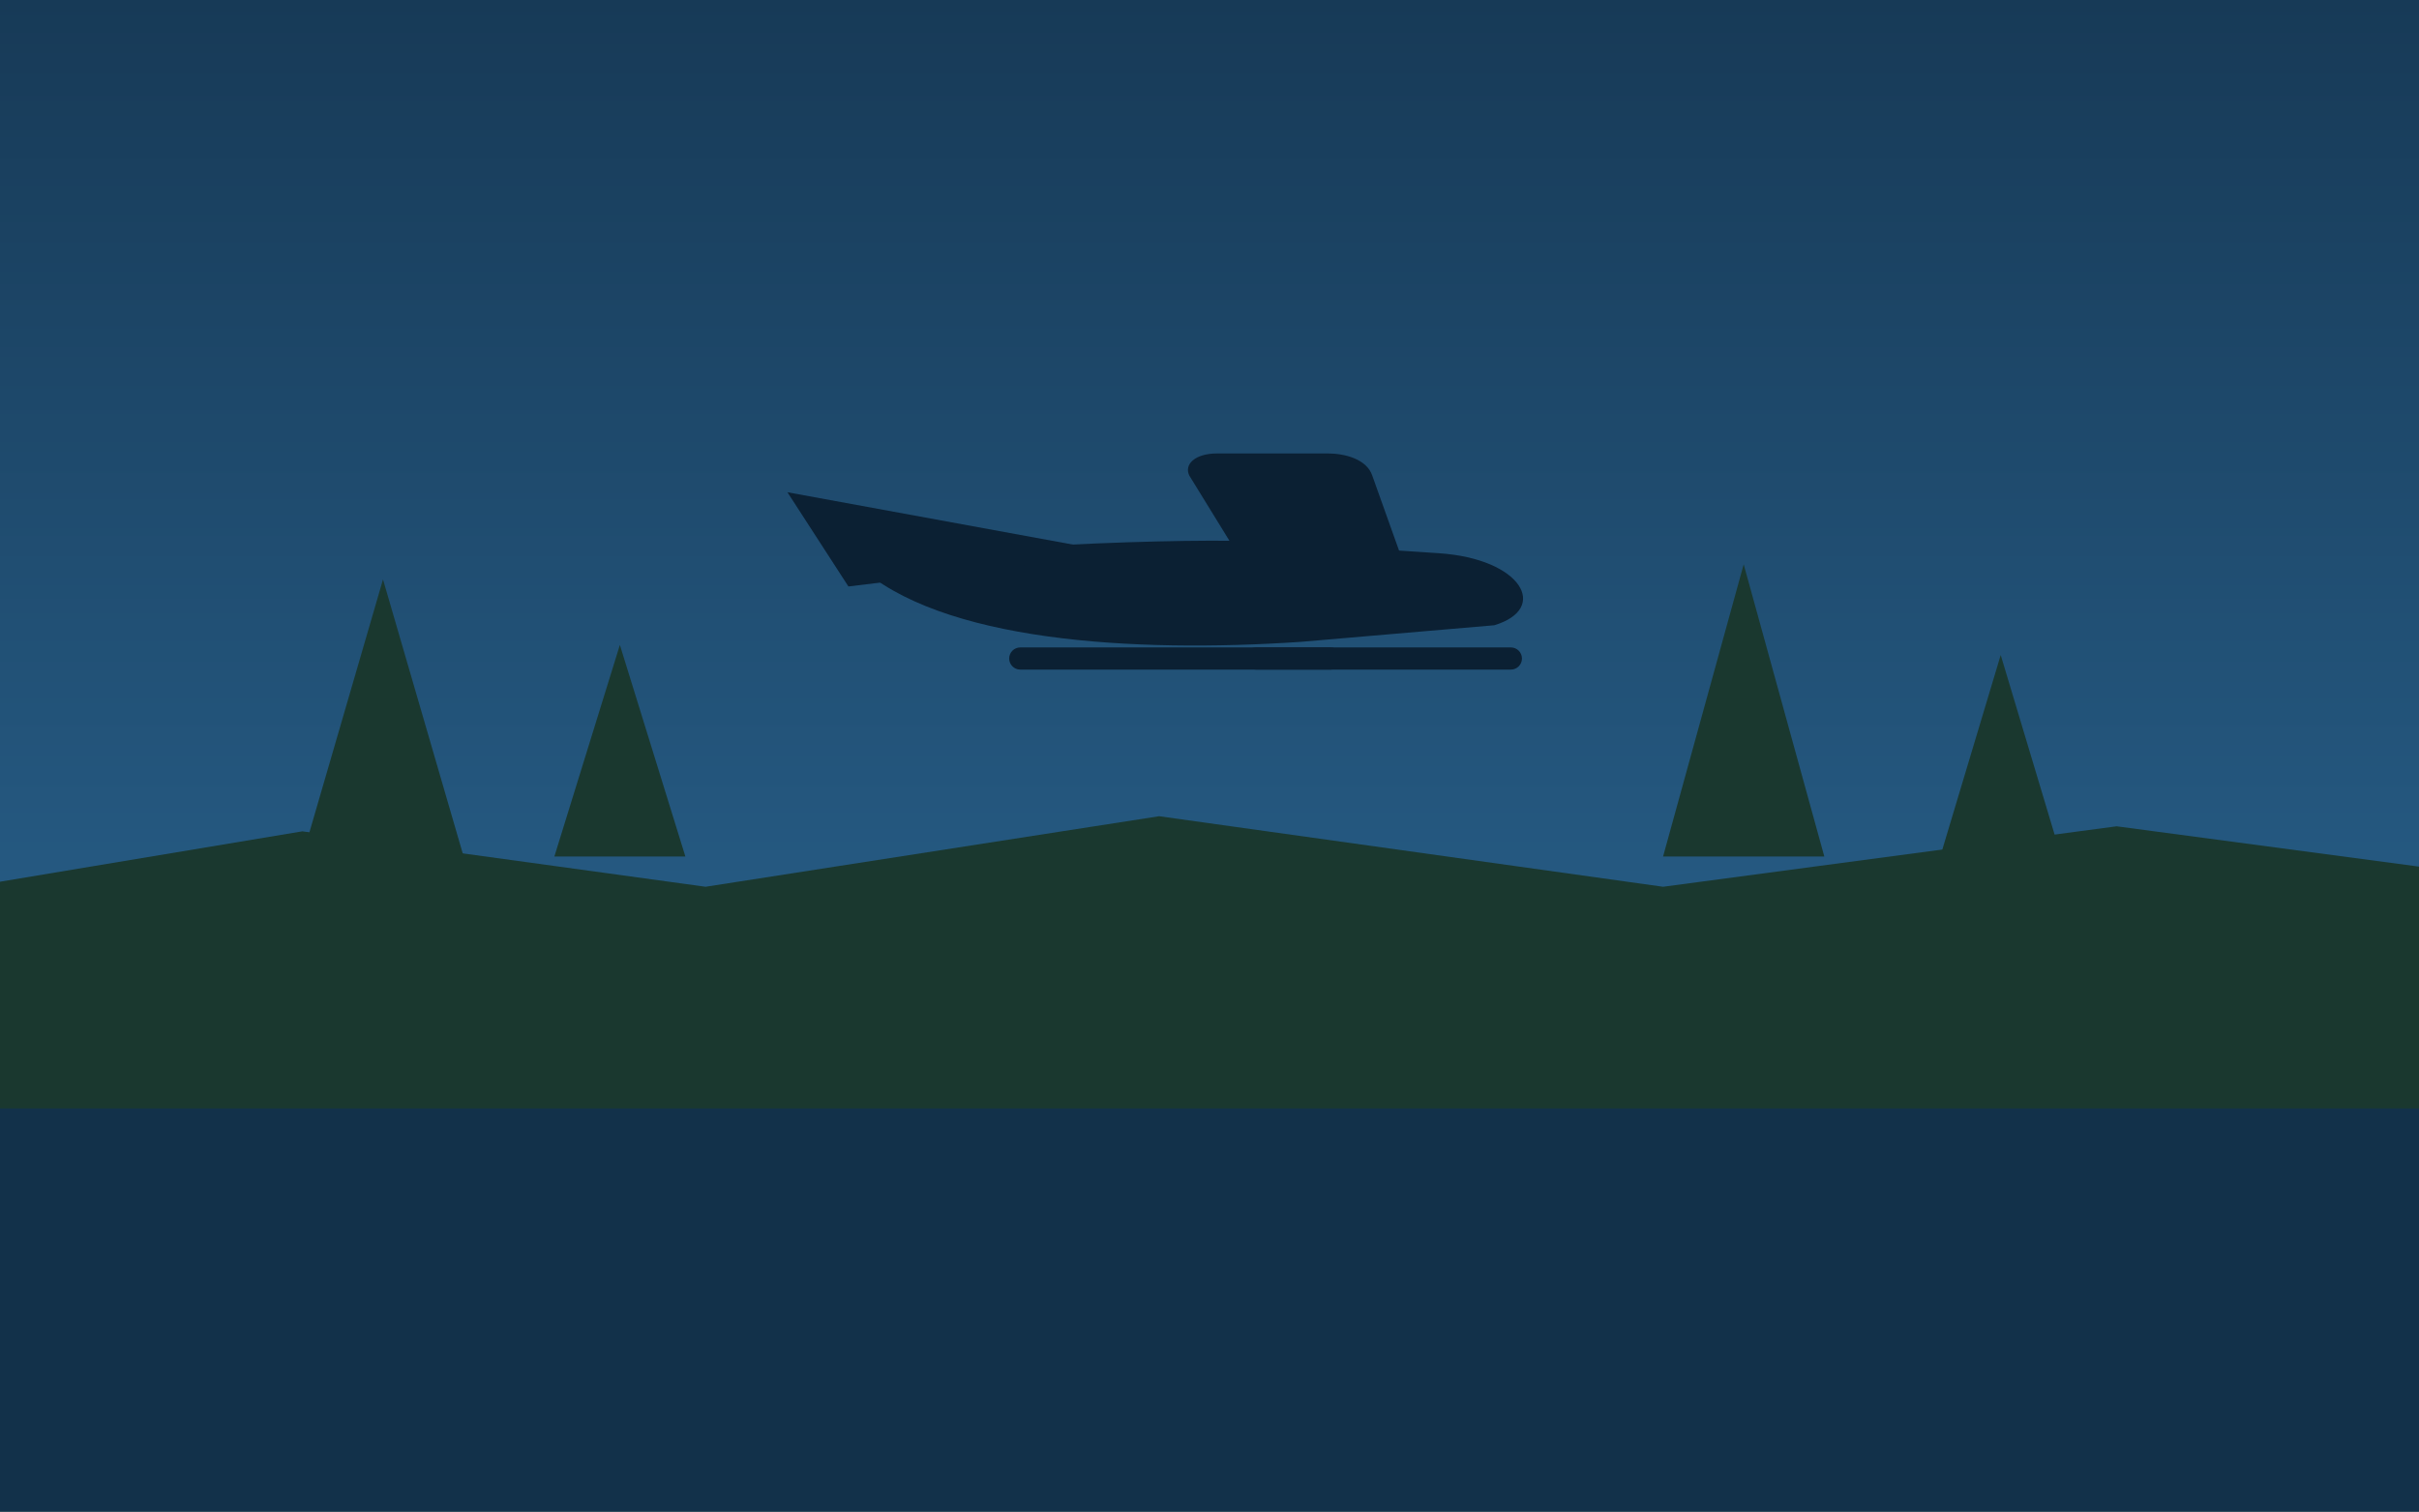
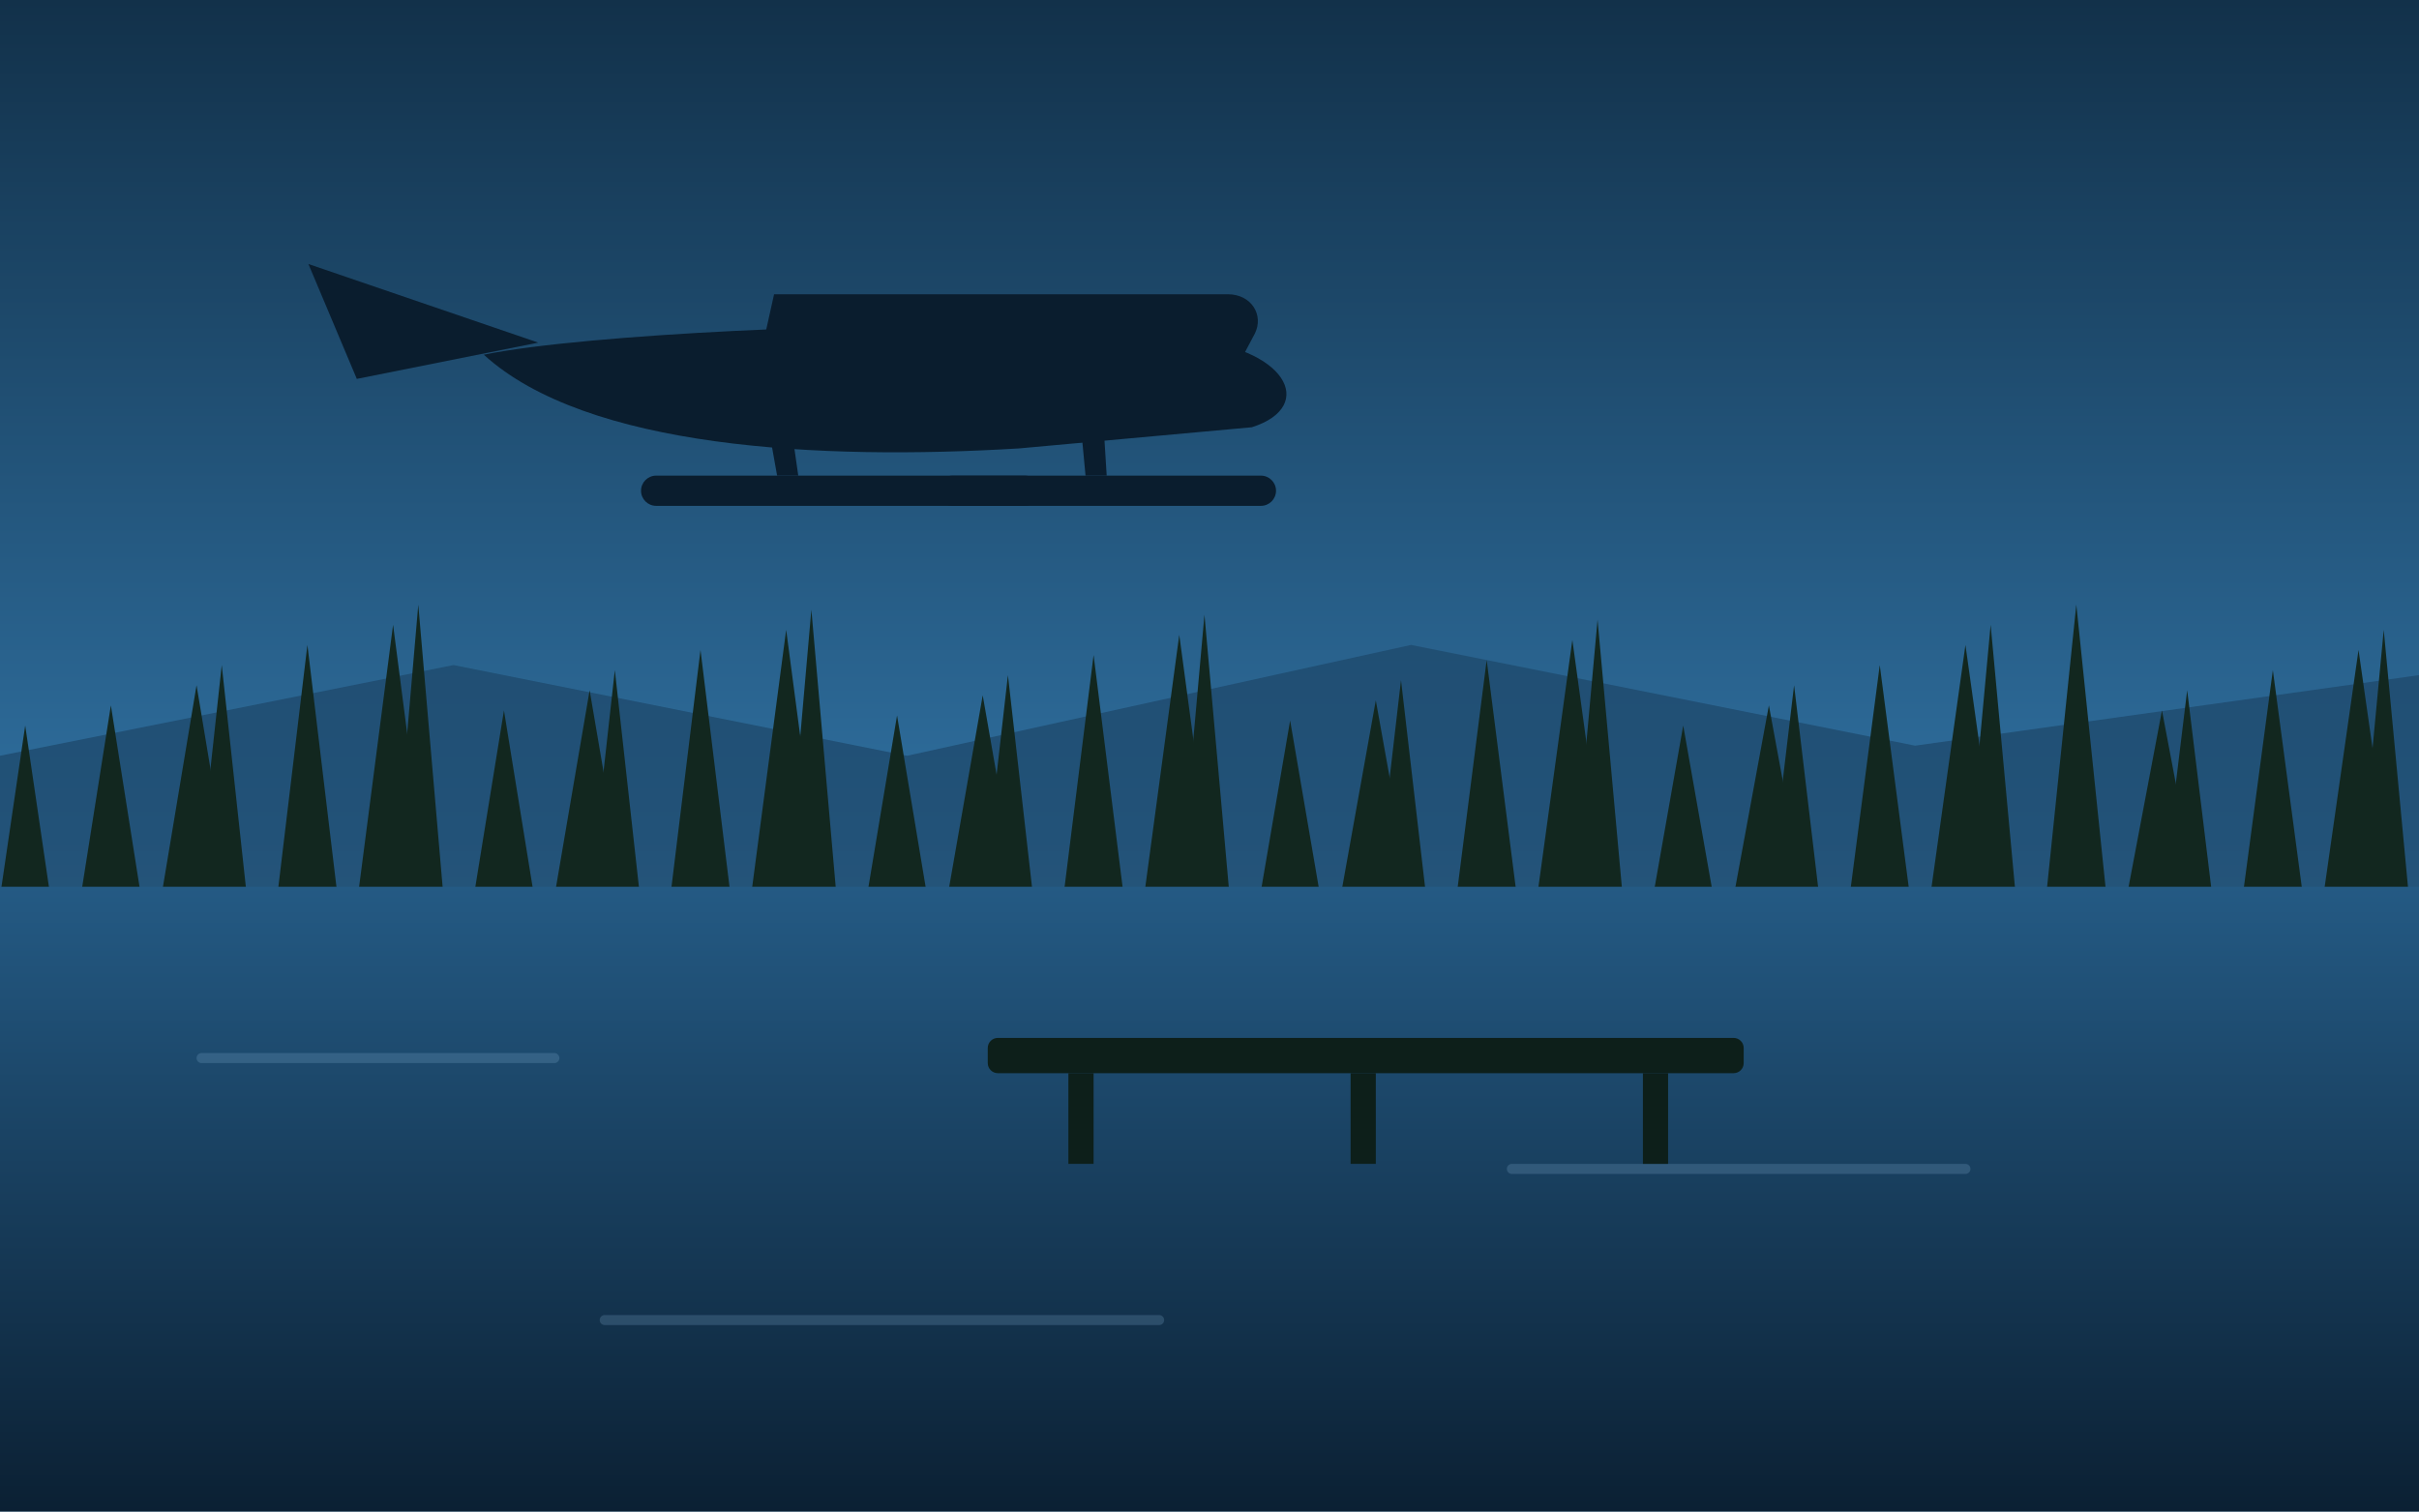
- <svg xmlns="http://www.w3.org/2000/svg" viewBox="0 0 480 300" preserveAspectRatio="xMidYMid slice" role="img" aria-label="Placeholder: float plane on a boreal lake — Canada charter flights (replace with photography)">
+ <svg xmlns="http://www.w3.org/2000/svg" viewBox="0 0 480 300" preserveAspectRatio="xMidYMid slice" role="img" aria-label="Float plane moored at a dock on a boreal lake, Canada">
  <defs>
    <linearGradient id="s" x1="0" y1="0" x2="0" y2="1">
-       <stop offset="0" stop-color="#173a57" />
-       <stop offset="1" stop-color="#2f6f9f" />
+       <stop offset="0" stop-color="#12314a" />
+       <stop offset=".55" stop-color="#2f6f9f" />
+       <stop offset="1" stop-color="#83b2d4" stop-opacity=".8" />
+     </linearGradient>
+     <linearGradient id="w" x1="0" y1="0" x2="0" y2="1">
+       <stop offset="0" stop-color="#245a84" />
+       <stop offset="1" stop-color="#0b2033" />
    </linearGradient>
  </defs>
  <rect width="480" height="300" fill="url(#s)" />
-   <path d="M0 175 L60 165 L140 176 L230 162 L330 176 L420 164 L480 172 L480 300 L0 300 Z" fill="#1a382f" />
-   <rect y="220" width="480" height="80" fill="#12314a" />
-   <g fill="#1a382f">
-     <path d="M60 170 l16 -55 16 55Z" />
-     <path d="M110 170 l13 -42 13 42Z" />
-     <path d="M330 170 l16 -58 16 58Z" />
-     <path d="M385 170 l12 -40 12 40Z" />
+   <path d="M0 150 L0 150 L90 132 L180 150 L280 128 L380 148 L480 134 L480 300 L0 300 Z" fill="#1d486b" opacity="0.75" />
+   <g fill="#12271f" opacity="1">
+     <path d="M0 178 l5 -34 l5 34 Z" />
+     <path d="M16 178 l6 -38 l6 38 Z" />
+     <path d="M32 178 l7 -42 l7 42 Z" />
+     <path d="M39 178 l5 -46 l5 46 Z" />
+     <path d="M55 178 l6 -50 l6 50 Z" />
+     <path d="M71 178 l7 -54 l7 54 Z" />
+     <path d="M78 178 l5 -58 l5 58 Z" />
+     <path d="M94 178 l6 -37 l6 37 Z" />
+     <path d="M110 178 l7 -41 l7 41 Z" />
+     <path d="M117 178 l5 -45 l5 45 Z" />
+     <path d="M133 178 l6 -49 l6 49 Z" />
+     <path d="M149 178 l7 -53 l7 53 Z" />
+     <path d="M156 178 l5 -57 l5 57 Z" />
+     <path d="M172 178 l6 -36 l6 36 Z" />
+     <path d="M188 178 l7 -40 l7 40 Z" />
+     <path d="M195 178 l5 -44 l5 44 Z" />
+     <path d="M211 178 l6 -48 l6 48 Z" />
+     <path d="M227 178 l7 -52 l7 52 Z" />
+     <path d="M234 178 l5 -56 l5 56 Z" />
+     <path d="M250 178 l6 -35 l6 35 Z" />
+     <path d="M266 178 l7 -39 l7 39 Z" />
+     <path d="M273 178 l5 -43 l5 43 Z" />
+     <path d="M289 178 l6 -47 l6 47 Z" />
+     <path d="M305 178 l7 -51 l7 51 Z" />
+     <path d="M312 178 l5 -55 l5 55 Z" />
+     <path d="M328 178 l6 -34 l6 34 Z" />
+     <path d="M344 178 l7 -38 l7 38 Z" />
+     <path d="M351 178 l5 -42 l5 42 Z" />
+     <path d="M367 178 l6 -46 l6 46 Z" />
+     <path d="M383 178 l7 -50 l7 50 Z" />
+     <path d="M390 178 l5 -54 l5 54 Z" />
+     <path d="M406 178 l6 -58 l6 58 Z" />
+     <path d="M422 178 l7 -37 l7 37 Z" />
+     <path d="M429 178 l5 -41 l5 41 Z" />
+     <path d="M445 178 l6 -45 l6 45 Z" />
+     <path d="M461 178 l7 -49 l7 49 Z" />
+     <path d="M468 178 l5 -53 l5 53 Z" />
+     <path d="M484 178 l6 -57 l6 57 Z" />
+     <path d="M500 178 l7 -36 l7 36 Z" />
+     <path d="M507 178 l5 -40 l5 40 Z" />
  </g>
-   <g transform="translate(170 90) scale(.55)" fill="#0b2033">
-     <path d="M0 40c30-6 120-10 150-8l60 4c30 2 40 20 20 26l-70 6c-60 4-130 0-160-28z" />
-     <path d="M120 8l16 26 60 2-10-28c-2-6-10-8-16-8h-40c-8 0-12 4-10 8z" />
-     <path d="M95 36-25 14l22 34z" />
-     <rect x="55" y="70" width="120" height="8" rx="4" />
-     <rect x="140" y="70" width="100" height="8" rx="4" />
+   <rect y="176" width="480" height="124" fill="url(#w)" />
+   <g stroke="#83b2d4" stroke-width="2" opacity=".22" stroke-linecap="round">
+     <path d="M40 210h70" />
+     <path d="M300 232h90" />
+     <path d="M120 262h110" />
+   </g>
+   <g fill="#0d1f1a">
+     <rect x="196" y="206" width="150" height="7" rx="2" />
+     <rect x="212" y="213" width="5" height="18" />
+     <rect x="268" y="213" width="5" height="18" />
+     <rect x="326" y="213" width="5" height="18" />
+   </g>
+   <g fill="#0a1d2e" transform="translate(96 44) scale(.6)">
+     <path d="M0 44c34-7 132-11 166-9l66 4c33 2 44 22 22 29l-77 7c-66 4-143 0-177-31z" />
+     <path d="M96 24h150c8 0 12 7 9 13l-9 17H104c-7 0-12-5-12-12z" />
+     <path d="M18 40 L-58 14 l16 38z" />
+     <rect x="52" y="84" width="132" height="10" rx="5" />
+     <rect x="150" y="84" width="112" height="10" rx="5" />
+     <path d="M92 56 l5 28h7l-4-28zM196 52 l3 32h7l-2-32z" />
  </g>
</svg>
